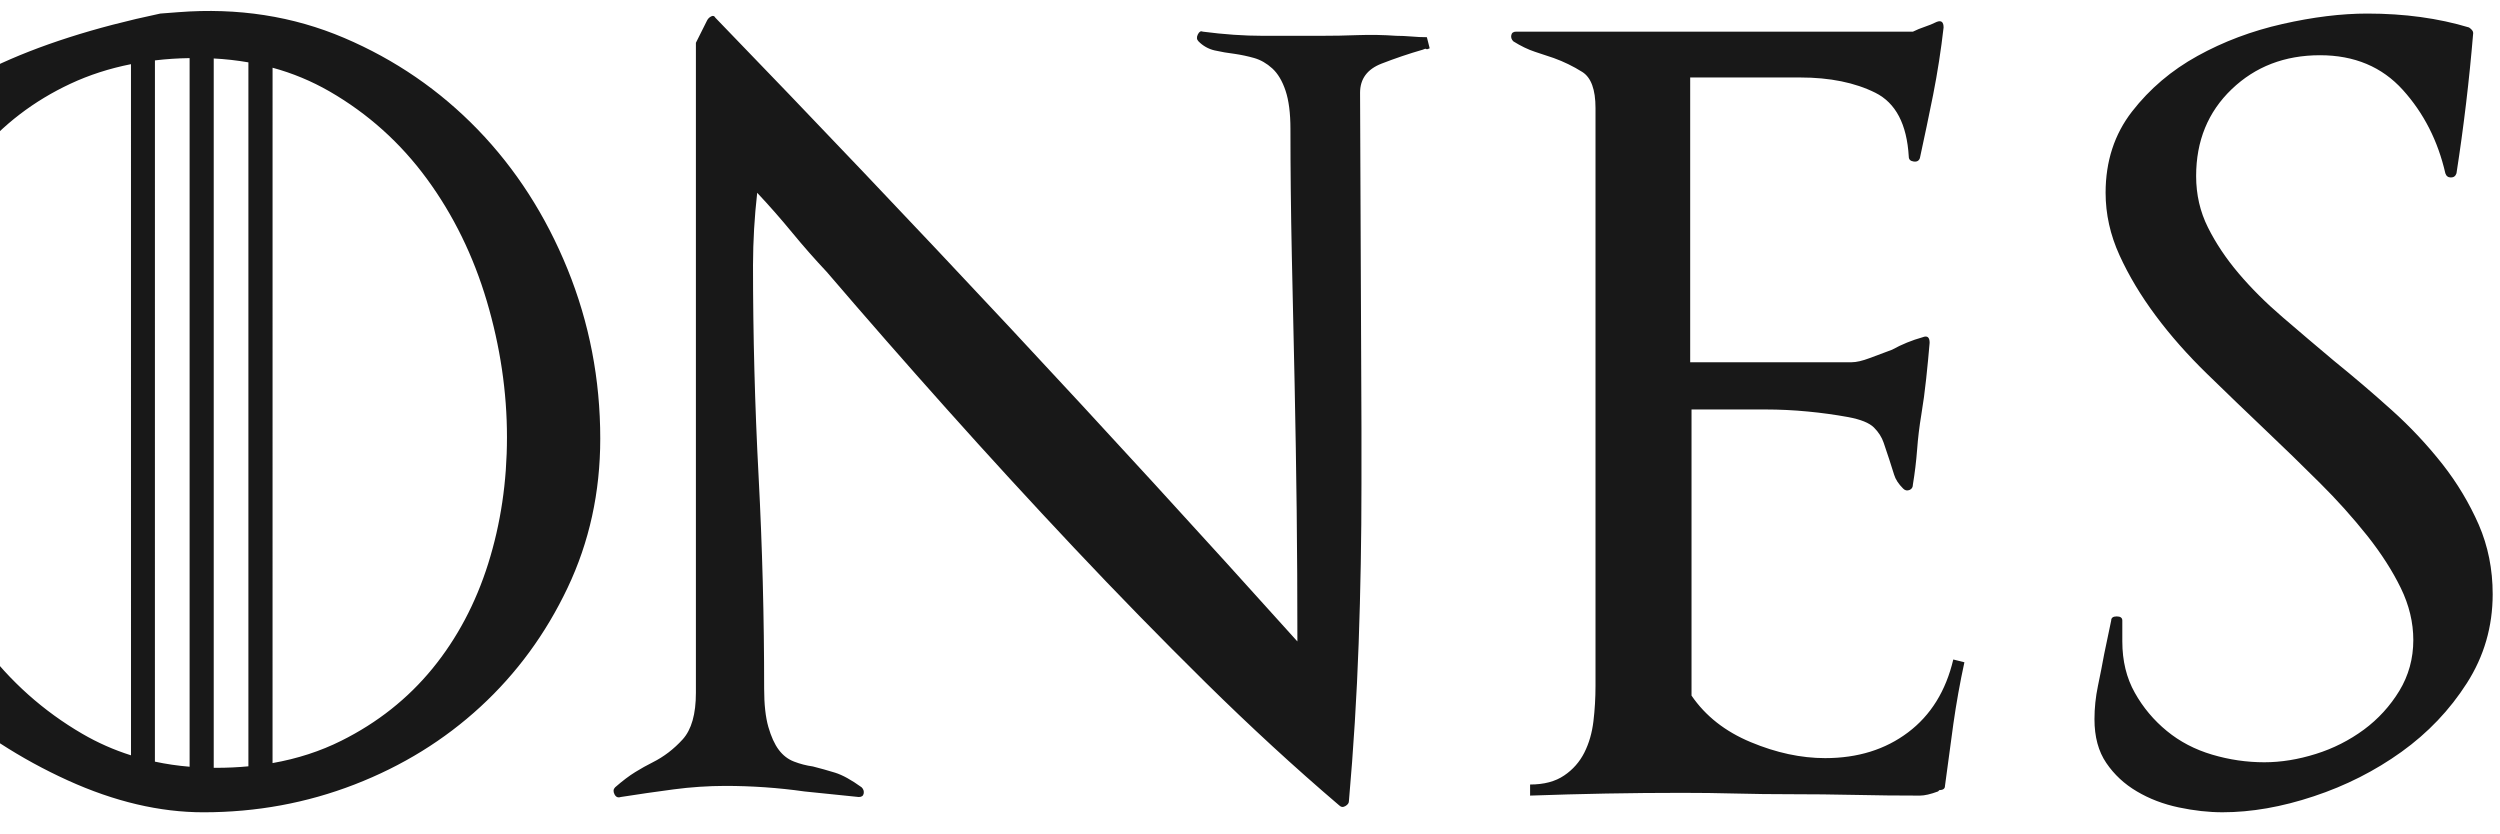
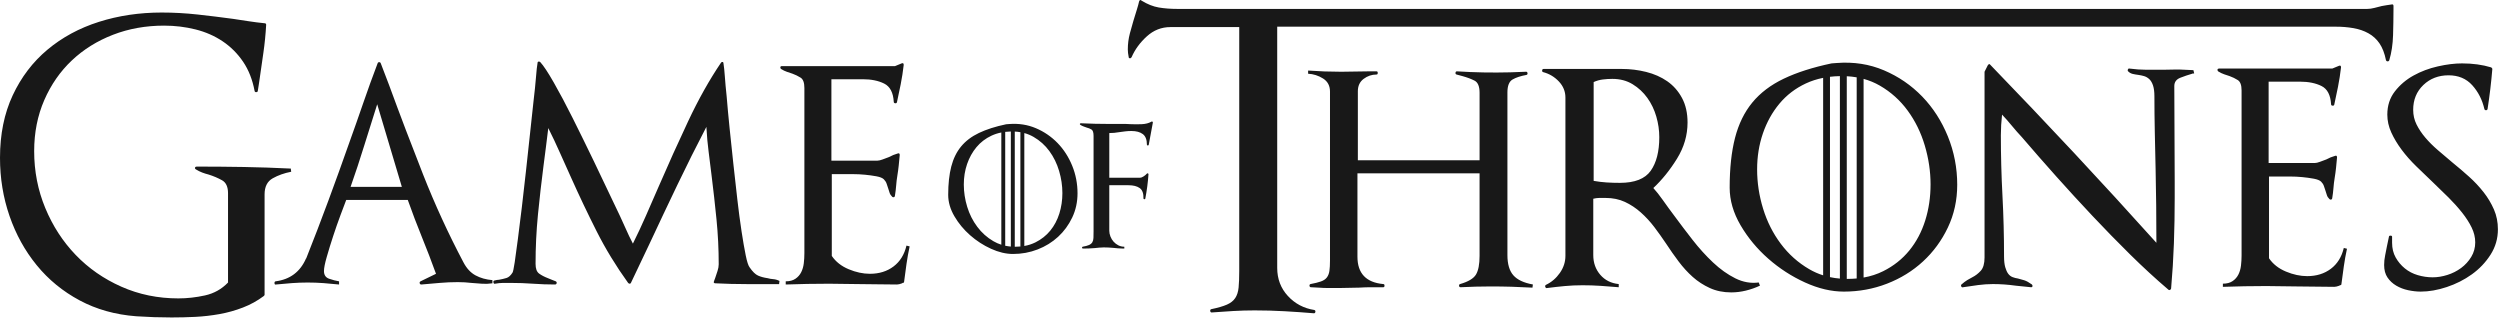
- <svg xmlns="http://www.w3.org/2000/svg" width="108" height="36" viewBox="0 0 108 36" fill="none">
-   <path d="M-38.29 34.491C-40.393 34.371 -42.499 34.31 -44.606 34.31C-45.368 34.31 -46.12 34.32 -46.861 34.34C-47.604 34.361 -48.375 34.391 -49.177 34.43C-49.297 34.43 -49.368 34.361 -49.387 34.22C-49.408 34.08 -49.357 33.99 -49.236 33.95C-47.995 33.59 -47.191 33.11 -46.831 32.51C-46.47 31.91 -46.289 30.97 -46.289 29.689V17.209H-64.754V29.81C-64.754 32.33 -63.451 33.711 -60.844 33.95C-60.723 33.95 -60.663 34.031 -60.663 34.19C-60.663 34.351 -60.723 34.43 -60.844 34.43H-62.709C-63.271 34.43 -63.872 34.451 -64.514 34.49C-64.955 34.49 -65.466 34.5 -66.047 34.52C-66.629 34.541 -67.14 34.55 -67.58 34.55H-69.084C-69.606 34.55 -70.127 34.53 -70.647 34.49C-70.808 34.49 -70.999 34.481 -71.219 34.46C-71.409 34.442 -71.6 34.431 -71.791 34.43C-71.912 34.43 -71.981 34.361 -72.001 34.22C-72.022 34.08 -71.971 33.991 -71.851 33.95C-71.21 33.83 -70.689 33.701 -70.287 33.56C-69.887 33.421 -69.585 33.221 -69.385 32.96C-69.185 32.7 -69.054 32.37 -68.994 31.97C-68.934 31.571 -68.905 31.05 -68.905 30.41V4.847C-68.905 3.967 -69.255 3.308 -69.957 2.867C-70.659 2.428 -71.41 2.188 -72.213 2.147V1.668C-70.529 1.788 -68.865 1.848 -67.22 1.848C-66.538 1.848 -65.857 1.839 -65.175 1.818C-64.493 1.798 -63.812 1.788 -63.13 1.788H-61.866C-61.746 1.788 -61.686 1.869 -61.686 2.028C-61.686 2.189 -61.746 2.268 -61.866 2.268C-62.588 2.268 -63.24 2.488 -63.821 2.928C-64.403 3.369 -64.693 3.988 -64.693 4.789V15.23H-46.288V5.028C-46.288 4.068 -46.539 3.458 -47.04 3.197C-47.542 2.938 -48.153 2.708 -48.875 2.508C-49.026 2.471 -49.176 2.43 -49.326 2.387C-49.476 2.345 -49.626 2.305 -49.777 2.267C-49.898 2.227 -49.948 2.138 -49.927 1.997C-49.908 1.857 -49.838 1.787 -49.716 1.787C-47.043 1.956 -44.364 2.006 -41.687 1.937C-40.865 1.917 -40.054 1.887 -39.25 1.847C-39.13 1.847 -39.061 1.917 -39.04 2.057C-39.02 2.198 -39.07 2.288 -39.191 2.327C-40.073 2.487 -40.775 2.717 -41.295 3.017C-41.817 3.317 -42.078 3.967 -42.078 4.967V29.57C-42.078 30.931 -41.777 31.95 -41.176 32.63C-40.574 33.311 -39.592 33.77 -38.228 34.011L-38.29 34.491ZM-6.032 34.941C-6.75 35.118 -7.487 35.208 -8.227 35.211C-9.43 35.211 -10.513 34.991 -11.475 34.55C-12.437 34.111 -13.299 33.551 -14.061 32.87C-14.823 32.191 -15.534 31.41 -16.196 30.53C-16.857 29.651 -17.489 28.75 -18.09 27.83C-18.657 26.983 -19.249 26.152 -19.864 25.34C-20.487 24.52 -21.168 23.78 -21.91 23.119C-22.651 22.459 -23.453 21.93 -24.315 21.529C-25.178 21.13 -26.15 20.929 -27.233 20.929H-28.195C-28.477 20.929 -28.777 20.969 -29.097 21.049V29.57C-29.097 30.73 -28.747 31.721 -28.045 32.54C-27.343 33.36 -26.411 33.83 -25.248 33.95V34.43C-26.16 34.352 -27.072 34.282 -27.985 34.22C-28.896 34.16 -29.808 34.13 -30.721 34.131C-31.644 34.131 -32.536 34.171 -33.398 34.251C-34.261 34.332 -35.153 34.431 -36.075 34.55C-36.196 34.591 -36.285 34.541 -36.345 34.4C-36.405 34.261 -36.375 34.15 -36.255 34.07C-35.413 33.671 -34.712 33.071 -34.15 32.27C-33.589 31.47 -33.308 30.61 -33.308 29.689V5.747C-33.308 4.827 -33.639 4.017 -34.301 3.317C-34.962 2.617 -35.754 2.146 -36.676 1.906C-36.797 1.867 -36.847 1.777 -36.827 1.637C-36.807 1.497 -36.737 1.426 -36.617 1.426H-24.767C-23.525 1.426 -22.301 1.577 -21.098 1.876C-19.895 2.176 -18.834 2.647 -17.91 3.287C-16.989 3.927 -16.247 4.766 -15.685 5.807C-15.124 6.847 -14.843 8.087 -14.843 9.527C-14.843 11.447 -15.374 13.268 -16.437 14.988C-17.5 16.708 -18.693 18.189 -20.016 19.428C-19.575 19.908 -19.094 20.519 -18.572 21.258C-18.023 22.038 -17.462 22.808 -16.888 23.569C-15.974 24.812 -15.041 26.043 -14.091 27.259C-13.109 28.52 -12.076 29.66 -10.993 30.68C-9.911 31.7 -8.789 32.5 -7.625 33.08C-6.463 33.66 -5.279 33.87 -4.077 33.71L-3.896 34.19C-4.581 34.512 -5.296 34.763 -6.032 34.941ZM-19.565 8.627C-19.865 7.588 -20.317 6.648 -20.918 5.807C-21.512 4.974 -22.269 4.27 -23.144 3.737C-24.026 3.197 -25.048 2.927 -26.212 2.927C-26.692 2.927 -27.174 2.957 -27.655 3.017C-28.134 3.076 -28.6 3.208 -29.039 3.407V18.349C-28.358 18.469 -27.696 18.549 -27.055 18.588C-26.394 18.629 -25.732 18.649 -25.07 18.648C-22.825 18.648 -21.271 18.039 -20.409 16.818C-19.547 15.598 -19.116 13.907 -19.116 11.747C-19.114 10.708 -19.264 9.668 -19.565 8.627ZM24.517 25.399C23.575 27.38 22.322 29.09 20.758 30.53C19.194 31.971 17.38 33.091 15.315 33.891C13.25 34.691 11.075 35.091 8.789 35.091C6.903 35.091 4.949 34.631 2.925 33.711C0.902 32.792 -0.973 31.578 -2.639 30.11C-4.323 28.631 -5.717 26.95 -6.82 25.07C-7.923 23.189 -8.474 21.289 -8.474 19.369C-8.474 16.45 -8.203 13.938 -7.662 11.838C-7.12 9.738 -6.248 7.958 -5.045 6.497C-3.841 5.037 -2.259 3.837 -0.293 2.897C1.671 1.957 4.077 1.187 6.924 0.586L7.707 0.526C10.273 0.326 12.658 0.697 14.864 1.636C17.069 2.576 18.993 3.897 20.639 5.597C22.282 7.297 23.575 9.307 24.518 11.627C25.46 13.947 25.931 16.387 25.931 18.948C25.931 21.269 25.459 23.419 24.517 25.399ZM8.191 2.51C7.69 2.517 7.19 2.55 6.693 2.609L6.692 32.903C7.177 33.007 7.676 33.08 8.191 33.123L8.191 2.51ZM11.774 32.965C12.845 32.776 13.835 32.455 14.745 32C16.308 31.22 17.62 30.181 18.684 28.88C19.745 27.58 20.548 26.07 21.09 24.349C21.631 22.63 21.901 20.809 21.901 18.889C21.901 16.929 21.61 14.969 21.03 13.008C20.448 11.049 19.586 9.288 18.443 7.728C17.301 6.168 15.896 4.908 14.233 3.947C13.461 3.503 12.635 3.159 11.775 2.926L11.774 32.965ZM10.731 2.694C10.236 2.608 9.735 2.552 9.233 2.526V33.17H9.33C9.81 33.17 10.278 33.148 10.731 33.105V2.694ZM5.658 2.772C4.726 2.957 3.855 3.238 3.044 3.617C1.46 4.358 0.127 5.378 -0.955 6.678C-2.038 7.979 -2.87 9.478 -3.452 11.178C-4.033 12.879 -4.323 14.689 -4.323 16.609C-4.323 18.61 -4.023 20.59 -3.421 22.549C-2.82 24.51 -1.928 26.279 -0.745 27.859C0.438 29.44 1.872 30.72 3.556 31.7C4.22 32.087 4.926 32.399 5.659 32.63L5.658 2.772ZM61.611 2.117C61.591 2.097 61.541 2.108 61.461 2.147C60.861 2.32 60.269 2.521 59.687 2.747C59.065 2.987 58.755 3.407 58.755 4.007L58.815 18.469V20.93C58.816 23.22 58.775 25.511 58.694 27.8C58.613 30.074 58.472 32.345 58.273 34.611C58.273 34.692 58.223 34.761 58.123 34.821C58.022 34.881 57.932 34.871 57.852 34.791C55.928 33.151 54.004 31.381 52.078 29.481C50.148 27.576 48.253 25.635 46.394 23.66C44.533 21.684 42.699 19.684 40.891 17.66C39.146 15.707 37.421 13.737 35.718 11.749C35.198 11.196 34.696 10.625 34.214 10.039C33.732 9.452 33.231 8.882 32.711 8.329C32.593 9.365 32.533 10.407 32.53 11.449C32.53 12.97 32.55 14.49 32.59 16.01C32.63 17.53 32.69 19.05 32.771 20.57C32.932 23.628 33.012 26.689 33.011 29.751C33.011 30.432 33.072 30.981 33.192 31.401C33.313 31.821 33.462 32.152 33.643 32.392C33.823 32.632 34.043 32.802 34.304 32.901C34.565 33.002 34.835 33.072 35.116 33.111C35.437 33.192 35.757 33.282 36.079 33.381C36.399 33.482 36.78 33.692 37.222 34.011C37.302 34.092 37.331 34.181 37.311 34.282C37.291 34.382 37.222 34.431 37.1 34.431C36.7 34.391 36.308 34.352 35.928 34.311C35.546 34.271 35.156 34.231 34.754 34.191C34.185 34.11 33.613 34.05 33.04 34.01C32.47 33.971 31.898 33.951 31.326 33.951C30.582 33.953 29.838 34.003 29.1 34.101C28.338 34.202 27.576 34.311 26.814 34.431C26.694 34.472 26.605 34.431 26.545 34.311C26.484 34.191 26.494 34.092 26.574 34.011C26.895 33.731 27.185 33.511 27.447 33.351C27.691 33.2 27.942 33.06 28.199 32.931C28.679 32.691 29.11 32.361 29.492 31.941C29.872 31.521 30.063 30.851 30.063 29.93V1.848L30.544 0.887C30.584 0.807 30.644 0.748 30.725 0.707C30.805 0.667 30.864 0.687 30.905 0.767C35.174 5.181 39.405 9.631 43.597 14.118C47.789 18.61 51.939 23.141 56.047 27.71V27.53C56.047 25.69 56.037 23.869 56.017 22.069C55.996 20.269 55.966 18.429 55.927 16.549C55.886 14.829 55.846 12.999 55.807 11.058C55.766 9.118 55.747 7.288 55.747 5.568C55.747 4.888 55.676 4.338 55.536 3.918C55.395 3.498 55.205 3.178 54.964 2.957C54.724 2.738 54.462 2.588 54.182 2.507C53.906 2.429 53.624 2.369 53.34 2.327C53.047 2.292 52.756 2.242 52.468 2.177C52.205 2.116 51.965 1.981 51.776 1.787C51.696 1.707 51.687 1.607 51.747 1.487C51.807 1.367 51.877 1.328 51.958 1.367C52.879 1.487 53.741 1.547 54.543 1.547H57.069C57.591 1.547 58.122 1.538 58.664 1.517C59.215 1.498 59.767 1.508 60.318 1.547C60.519 1.547 60.739 1.558 60.979 1.577C61.199 1.597 61.42 1.607 61.641 1.607L61.762 2.087C61.682 2.127 61.632 2.137 61.611 2.117ZM84.384 31.28C84.26 32.17 84.14 33.06 84.023 33.95C84.023 34.071 83.942 34.131 83.783 34.131L83.723 34.19C83.401 34.31 83.141 34.37 82.941 34.37C82.018 34.37 81.086 34.362 80.144 34.34C79.212 34.32 78.279 34.31 77.347 34.31C76.545 34.31 75.763 34.301 75.002 34.281C74.22 34.261 73.438 34.25 72.656 34.251C71.574 34.251 70.48 34.261 69.378 34.281C68.274 34.301 67.183 34.332 66.1 34.37V33.891C66.701 33.891 67.192 33.761 67.573 33.5C67.945 33.251 68.245 32.91 68.445 32.51C68.646 32.111 68.776 31.66 68.836 31.16C68.896 30.661 68.926 30.15 68.926 29.63V4.667C68.926 3.867 68.736 3.348 68.354 3.108C67.966 2.864 67.553 2.663 67.121 2.507L66.309 2.237C66.009 2.138 65.697 1.987 65.378 1.787C65.297 1.707 65.267 1.617 65.288 1.517C65.308 1.418 65.378 1.367 65.498 1.367H82.64C82.8 1.287 82.972 1.217 83.151 1.157C83.326 1.099 83.497 1.029 83.662 0.947C83.863 0.867 83.963 0.947 83.963 1.187C83.852 2.162 83.701 3.133 83.511 4.097C83.331 4.997 83.14 5.907 82.94 6.827C82.9 6.948 82.809 6.998 82.669 6.977C82.529 6.958 82.459 6.888 82.459 6.767C82.378 5.367 81.897 4.448 81.015 4.007C80.132 3.567 79.05 3.347 77.767 3.347H73.016V15.649H79.992C80.192 15.649 80.454 15.589 80.774 15.468L81.737 15.108C82.156 14.877 82.6 14.696 83.06 14.568C83.26 14.488 83.36 14.568 83.36 14.808C83.32 15.287 83.27 15.808 83.21 16.368C83.155 16.89 83.085 17.41 82.999 17.928C82.916 18.425 82.856 18.925 82.819 19.428C82.781 19.93 82.72 20.431 82.638 20.928C82.638 21.048 82.588 21.129 82.488 21.168C82.388 21.208 82.297 21.189 82.217 21.108C82.016 20.908 81.886 20.709 81.826 20.508C81.759 20.287 81.689 20.067 81.616 19.848C81.534 19.608 81.455 19.368 81.375 19.128C81.294 18.888 81.155 18.669 80.954 18.468C80.753 18.269 80.383 18.119 79.841 18.018C79.264 17.913 78.682 17.833 78.098 17.778C77.488 17.719 76.876 17.689 76.263 17.689H73.074V30.05C73.676 30.931 74.528 31.601 75.631 32.06C76.733 32.521 77.806 32.751 78.848 32.751C80.251 32.751 81.445 32.381 82.427 31.64C83.409 30.901 84.06 29.851 84.382 28.49L84.862 28.61C84.67 29.494 84.511 30.385 84.384 31.28ZM106.57 29.51C105.829 30.67 104.887 31.66 103.744 32.481C102.601 33.301 101.338 33.942 99.954 34.4C98.57 34.861 97.257 35.09 96.015 35.09C95.413 35.09 94.781 35.02 94.12 34.88C93.458 34.74 92.857 34.511 92.315 34.19C91.773 33.871 91.332 33.461 90.992 32.96C90.651 32.46 90.481 31.831 90.481 31.07C90.481 30.59 90.531 30.109 90.631 29.63C90.732 29.15 90.822 28.69 90.902 28.249L91.203 26.809C91.203 26.689 91.283 26.629 91.443 26.629C91.603 26.629 91.684 26.689 91.684 26.809V27.709C91.684 28.549 91.864 29.29 92.225 29.929C92.578 30.561 93.048 31.121 93.609 31.579C94.17 32.04 94.821 32.38 95.563 32.6C96.305 32.82 97.057 32.93 97.819 32.93C98.541 32.93 99.283 32.81 100.045 32.57C100.791 32.338 101.492 31.983 102.121 31.52C102.737 31.065 103.258 30.494 103.654 29.84C104.053 29.18 104.255 28.45 104.255 27.649C104.255 26.89 104.075 26.14 103.713 25.399C103.353 24.66 102.871 23.91 102.27 23.149C101.633 22.35 100.95 21.589 100.224 20.869C99.452 20.099 98.67 19.339 97.879 18.589C97.032 17.784 96.19 16.974 95.353 16.158C94.511 15.339 93.768 14.499 93.127 13.638C92.486 12.778 91.964 11.908 91.563 11.028C91.162 10.148 90.962 9.248 90.962 8.328C90.962 6.968 91.343 5.798 92.105 4.817C92.866 3.837 93.809 3.037 94.932 2.417C96.053 1.797 97.277 1.336 98.601 1.037C99.924 0.736 101.147 0.586 102.27 0.586C103.874 0.586 105.338 0.787 106.661 1.186C106.782 1.267 106.842 1.347 106.842 1.426C106.673 3.454 106.433 5.476 106.12 7.487C106.08 7.607 105.999 7.667 105.88 7.667C105.759 7.667 105.678 7.607 105.639 7.487C105.318 6.087 104.707 4.887 103.804 3.886C102.903 2.887 101.708 2.386 100.226 2.386C98.701 2.386 97.429 2.876 96.407 3.856C95.384 4.837 94.873 6.086 94.873 7.606C94.873 8.407 95.043 9.147 95.384 9.827C95.724 10.508 96.166 11.168 96.707 11.807C97.249 12.447 97.88 13.077 98.602 13.697C99.34 14.332 100.082 14.962 100.828 15.588C101.678 16.276 102.511 16.986 103.324 17.718C104.122 18.433 104.856 19.216 105.519 20.058C106.148 20.859 106.674 21.736 107.083 22.668C107.482 23.589 107.684 24.588 107.684 25.669C107.683 27.07 107.312 28.35 106.57 29.51ZM-107.881 23.892C-108.417 25.017 -109.129 25.989 -110.018 26.808C-110.907 27.626 -111.938 28.262 -113.112 28.717C-114.286 29.172 -115.522 29.4 -116.821 29.4C-117.892 29.4 -119.004 29.139 -120.154 28.616C-121.304 28.094 -122.369 27.404 -123.316 26.569C-124.273 25.729 -125.066 24.773 -125.691 23.705C-126.318 22.636 -126.632 21.556 -126.632 20.465C-126.632 18.805 -126.478 17.378 -126.17 16.184C-125.862 14.99 -125.366 13.979 -124.683 13.149C-123.999 12.319 -123.099 11.637 -121.982 11.103C-120.866 10.569 -119.498 10.131 -117.88 9.79L-117.435 9.755C-115.977 9.642 -114.621 9.852 -113.367 10.386C-112.132 10.908 -111.016 11.674 -110.086 12.637C-109.152 13.604 -108.417 14.747 -107.881 16.065C-107.346 17.384 -107.078 18.771 -107.078 20.226C-107.078 21.544 -107.346 22.767 -107.881 23.892ZM-117.161 10.882C-117.453 10.887 -117.736 10.906 -118.012 10.939V28.157C-117.736 28.215 -117.453 28.257 -117.161 28.282L-117.161 10.882ZM-115.124 28.192C-114.538 28.092 -113.969 27.907 -113.436 27.644C-112.547 27.199 -111.801 26.609 -111.197 25.87C-110.593 25.131 -110.137 24.273 -109.829 23.295C-109.521 22.317 -109.367 21.283 -109.367 20.191C-109.367 19.077 -109.533 17.963 -109.863 16.849C-110.194 15.735 -110.683 14.735 -111.333 13.848C-111.97 12.972 -112.786 12.24 -113.726 11.699C-114.165 11.447 -114.634 11.252 -115.123 11.119V28.192H-115.124ZM-115.716 10.987C-115.998 10.938 -116.282 10.906 -116.567 10.892V28.308H-116.513C-116.239 28.308 -115.973 28.296 -115.716 28.271L-115.716 10.987ZM-118.6 11.031C-119.112 11.131 -119.611 11.292 -120.085 11.512C-120.985 11.933 -121.743 12.513 -122.358 13.251C-122.973 13.99 -123.447 14.843 -123.777 15.809C-124.108 16.775 -124.272 17.804 -124.272 18.895C-124.272 20.033 -124.101 21.158 -123.759 22.271C-123.418 23.386 -122.91 24.392 -122.238 25.289C-121.581 26.175 -120.749 26.918 -119.794 27.472C-119.416 27.692 -119.016 27.87 -118.599 28.001L-118.6 11.031Z" fill="#181818" />
+ <svg xmlns="http://www.w3.org/2000/svg" width="378" height="48" viewBox="0 0 378 48" fill="none">
+   <path d="M41.236 26.959C40.415 27.419 40.005 28.229 40.005 29.39V44.579C40.005 44.619 39.964 44.679 39.884 44.759C38.918 45.482 37.857 46.067 36.731 46.499C35.584 46.942 34.397 47.274 33.187 47.491C31.976 47.709 30.752 47.849 29.523 47.911C28.301 47.971 27.11 48 25.949 48C24.186 48 22.405 47.94 20.603 47.82C17.439 47.58 14.586 46.78 12.043 45.419C9.5 44.058 7.337 42.288 5.556 40.106C3.774 37.925 2.403 35.444 1.442 32.662C0.481 29.88 0 26.949 0 23.867C0 20.305 0.64 17.153 1.922 14.412C3.203 11.671 4.955 9.369 7.178 7.508C9.401 5.647 11.993 4.247 14.956 3.305C17.919 2.365 21.083 1.895 24.447 1.895C26.249 1.895 28.06 1.995 29.883 2.194C31.677 2.392 33.469 2.612 35.258 2.855C36.059 2.975 36.85 3.095 37.631 3.215C38.412 3.336 39.202 3.436 40.003 3.515C40.163 3.515 40.243 3.596 40.243 3.755C40.165 5.172 40.025 6.584 39.823 7.988C39.621 9.378 39.421 10.769 39.223 12.16C39.182 12.441 39.142 12.711 39.102 12.97C39.062 13.231 39.022 13.48 38.982 13.721C38.982 13.842 38.911 13.912 38.772 13.931C38.63 13.952 38.541 13.901 38.501 13.781C38.181 12.06 37.6 10.58 36.76 9.339C35.918 8.098 34.887 7.068 33.666 6.247C32.444 5.427 31.073 4.827 29.551 4.446C28.029 4.066 26.448 3.875 24.806 3.875C22.043 3.875 19.469 4.336 17.088 5.256C14.705 6.178 12.632 7.468 10.871 9.129C9.109 10.79 7.717 12.791 6.696 15.132C5.677 17.474 5.166 20.046 5.166 22.847C5.166 25.889 5.726 28.759 6.848 31.461C7.969 34.163 9.501 36.525 11.443 38.545C13.385 40.567 15.687 42.168 18.351 43.348C21.013 44.529 23.886 45.118 26.97 45.118C28.291 45.118 29.633 44.968 30.994 44.668C32.355 44.368 33.517 43.718 34.478 42.718V29.21C34.478 28.25 34.178 27.6 33.578 27.259C32.977 26.92 32.296 26.629 31.535 26.389C31.209 26.307 30.889 26.207 30.574 26.088C30.253 25.968 29.933 25.809 29.613 25.608C29.492 25.529 29.452 25.438 29.492 25.338C29.532 25.239 29.613 25.188 29.732 25.188C32.135 25.188 34.508 25.209 36.85 25.248C39.193 25.289 41.566 25.369 43.968 25.488L44.029 25.968C42.987 26.169 42.056 26.499 41.236 26.959ZM72.861 42.898C72.33 42.856 71.799 42.816 71.269 42.777C70.939 42.736 70.609 42.706 70.278 42.688C69.928 42.667 69.577 42.657 69.226 42.657C68.305 42.657 67.384 42.698 66.463 42.778C65.542 42.859 64.621 42.938 63.7 43.018C63.58 43.018 63.499 42.958 63.46 42.838C63.419 42.718 63.46 42.618 63.58 42.538L65.923 41.398C65.248 39.533 64.537 37.681 63.79 35.844C63.036 33.99 62.325 32.118 61.658 30.231H52.348C52.053 31 51.763 31.77 51.477 32.542C51.085 33.595 50.715 34.656 50.366 35.724C50.026 36.758 49.705 37.799 49.405 38.846C49.124 39.827 48.984 40.536 48.984 40.977C48.984 41.577 49.244 41.967 49.766 42.147C50.285 42.328 50.787 42.458 51.267 42.538V43.018C50.506 42.938 49.725 42.868 48.925 42.807C47.325 42.688 45.719 42.688 44.119 42.807C43.318 42.868 42.517 42.938 41.717 43.018C41.597 43.058 41.526 42.998 41.506 42.838C41.486 42.678 41.536 42.578 41.657 42.538C43.858 42.258 45.401 41.097 46.282 39.056V39.116C47.443 36.195 48.564 33.272 49.645 30.351C50.731 27.418 51.792 24.476 52.829 21.526C53.55 19.525 54.25 17.534 54.931 15.552C55.62 13.55 56.341 11.558 57.094 9.579C57.133 9.459 57.214 9.399 57.334 9.399C57.454 9.399 57.534 9.459 57.574 9.579C57.772 10.134 57.982 10.684 58.205 11.23C58.426 11.775 58.636 12.326 58.835 12.88C60.492 17.404 62.205 21.907 63.972 26.388C65.757 30.919 67.792 35.348 70.068 39.655C70.548 40.576 71.159 41.236 71.9 41.636C72.64 42.036 73.492 42.276 74.453 42.356V42.836C73.891 42.918 73.361 42.938 72.861 42.898ZM57.033 15.763C56.369 17.83 55.718 19.901 55.081 21.977C54.432 24.081 53.742 26.173 53.009 28.25H60.758L57.033 15.763ZM117.799 42.957H112.934C111.332 42.957 109.75 42.918 108.189 42.837C107.949 42.837 107.868 42.737 107.949 42.537C107.988 42.458 108.018 42.378 108.038 42.298C108.059 42.215 108.089 42.134 108.128 42.058L108.488 40.977C108.609 40.617 108.669 40.277 108.669 39.956C108.669 37.675 108.558 35.424 108.338 33.203C108.116 30.969 107.865 28.737 107.587 26.509C107.445 25.298 107.294 24.087 107.136 22.877C106.995 21.818 106.885 20.587 106.805 19.185C105.296 22.082 103.834 25.004 102.421 27.95C101.019 30.872 99.617 33.833 98.217 36.835C97.742 37.823 97.271 38.813 96.805 39.806C96.339 40.798 95.868 41.789 95.393 42.778C95.353 42.858 95.293 42.898 95.213 42.898C95.132 42.898 95.052 42.858 94.973 42.778C93.13 40.217 91.539 37.605 90.198 34.944C88.865 32.302 87.593 29.63 86.383 26.929C85.803 25.663 85.232 24.392 84.671 23.117C84.112 21.852 83.521 20.601 82.9 19.365C82.784 20.336 82.663 21.307 82.539 22.277C82.419 23.218 82.299 24.148 82.179 25.068C81.861 27.525 81.581 29.986 81.338 32.452C81.096 34.926 80.975 37.41 80.977 39.896C80.977 40.616 81.157 41.107 81.518 41.367C81.879 41.628 82.319 41.858 82.839 42.057C82.999 42.138 83.219 42.227 83.5 42.327C83.78 42.428 83.96 42.497 84.04 42.537C84.161 42.617 84.2 42.717 84.161 42.837C84.121 42.957 84.04 43.017 83.921 43.017C83.36 43.017 82.81 43.008 82.269 42.987C81.718 42.967 81.167 42.937 80.617 42.898C80.057 42.858 79.496 42.828 78.935 42.807C78.374 42.788 77.813 42.778 77.253 42.778H76.052C75.691 42.778 75.291 42.818 74.85 42.898C74.73 42.939 74.649 42.878 74.61 42.718C74.57 42.559 74.61 42.458 74.731 42.418C75.051 42.338 75.291 42.298 75.451 42.298C75.837 42.231 76.218 42.141 76.593 42.028C76.912 41.928 77.213 41.658 77.493 41.218C77.573 41.097 77.682 40.578 77.824 39.657C77.963 38.736 78.124 37.566 78.304 36.145C78.484 34.725 78.684 33.113 78.905 31.312C79.128 29.473 79.338 27.632 79.535 25.789C79.735 23.909 79.935 22.058 80.136 20.236C80.336 18.416 80.516 16.745 80.677 15.223C80.836 13.903 80.957 12.732 81.037 11.712C81.117 10.691 81.197 9.961 81.278 9.52C81.278 9.4 81.327 9.331 81.428 9.31C81.528 9.291 81.618 9.32 81.698 9.4C82.178 9.921 82.859 10.951 83.74 12.492C84.621 14.033 85.573 15.823 86.594 17.864C87.67 20.018 88.731 22.18 89.777 24.348C90.799 26.464 91.81 28.585 92.81 30.711C93.491 32.113 94.051 33.313 94.492 34.313C94.933 35.314 95.333 36.155 95.694 36.835C96.378 35.46 97.029 34.069 97.646 32.662C98.306 31.161 98.957 29.671 99.598 28.19C101.028 24.885 102.509 21.603 104.043 18.345C105.604 15.023 107.266 12.062 109.028 9.46C109.108 9.38 109.187 9.35 109.268 9.37C109.348 9.391 109.389 9.46 109.389 9.58C109.469 10.06 109.539 10.731 109.599 11.591C109.659 12.453 109.749 13.443 109.869 14.563C109.99 16.044 110.139 17.665 110.32 19.426C110.5 21.187 110.69 22.988 110.89 24.828C111.09 26.67 111.29 28.461 111.491 30.201C111.672 31.796 111.882 33.387 112.122 34.974C112.341 36.415 112.551 37.626 112.752 38.606C112.952 39.587 113.152 40.197 113.353 40.437C113.793 41.078 114.214 41.488 114.615 41.668C115.014 41.848 115.495 41.979 116.056 42.059C116.336 42.139 116.627 42.189 116.927 42.209C117.228 42.229 117.537 42.319 117.858 42.478L117.799 42.957ZM137.06 39.926C136.936 40.816 136.816 41.706 136.7 42.597C136.7 42.718 136.619 42.778 136.459 42.778L136.4 42.837C136.079 42.957 135.819 43.017 135.619 43.017C134.697 43.017 133.767 43.009 132.826 42.988C131.895 42.968 130.964 42.957 130.033 42.957C129.232 42.957 128.451 42.948 127.69 42.928C126.91 42.908 126.129 42.898 125.348 42.898C124.267 42.898 123.175 42.908 122.074 42.928C120.972 42.948 119.882 42.979 118.801 43.017V42.537C119.401 42.537 119.891 42.408 120.272 42.147C120.643 41.897 120.943 41.556 121.143 41.156C121.343 40.757 121.474 40.306 121.534 39.806C121.594 39.306 121.623 38.795 121.623 38.276V13.301C121.623 12.501 121.433 11.981 121.053 11.741C120.665 11.497 120.252 11.296 119.822 11.141L119.01 10.87C118.71 10.771 118.4 10.62 118.08 10.42C117.999 10.34 117.969 10.25 117.99 10.15C118.01 10.051 118.08 10 118.2 10H135.319C135.484 9.918 135.654 9.848 135.829 9.79C136.009 9.729 136.179 9.66 136.339 9.579C136.54 9.5 136.64 9.579 136.64 9.819C136.529 10.796 136.379 11.767 136.189 12.731C136.009 13.631 135.818 14.542 135.618 15.463C135.578 15.583 135.488 15.633 135.348 15.613C135.208 15.593 135.138 15.523 135.138 15.402C135.057 14.002 134.577 13.082 133.697 12.641C132.815 12.2 131.733 11.98 130.453 11.98H125.708V24.288H132.675C132.875 24.288 133.135 24.228 133.456 24.107C133.776 23.987 134.096 23.867 134.417 23.747C134.835 23.516 135.279 23.335 135.739 23.206C135.939 23.127 136.039 23.206 136.039 23.446C135.999 23.926 135.949 24.447 135.888 25.007C135.834 25.529 135.763 26.05 135.678 26.568C135.595 27.065 135.535 27.566 135.498 28.069C135.459 28.571 135.399 29.072 135.317 29.569C135.317 29.689 135.267 29.77 135.168 29.809C135.067 29.85 134.977 29.83 134.897 29.749C134.696 29.549 134.567 29.35 134.507 29.149C134.44 28.928 134.37 28.708 134.296 28.489C134.216 28.249 134.136 28.009 134.056 27.769C133.975 27.529 133.835 27.309 133.636 27.109C133.434 26.909 133.065 26.759 132.524 26.658C131.947 26.553 131.366 26.473 130.783 26.418C130.174 26.359 129.562 26.329 128.95 26.329H125.767V38.695C126.367 39.577 127.217 40.247 128.319 40.707C129.42 41.168 130.491 41.397 131.532 41.397C132.934 41.397 134.125 41.027 135.106 40.286C136.087 39.546 136.737 38.496 137.058 37.135L137.538 37.255C137.346 38.139 137.187 39.03 137.06 39.926ZM173.687 21.909C173.663 21.978 173.612 22.007 173.531 21.995C173.451 21.984 173.411 21.943 173.411 21.874C173.411 21.116 173.205 20.583 172.791 20.273C172.377 19.963 171.803 19.808 171.068 19.808C170.746 19.808 170.442 19.825 170.154 19.86C169.867 19.894 169.563 19.934 169.241 19.98C169.011 20.027 168.758 20.061 168.483 20.084C168.207 20.107 167.954 20.119 167.725 20.119V26.869H172.376C172.537 26.869 172.721 26.8 172.927 26.662C173.134 26.525 173.295 26.387 173.41 26.25C173.455 26.204 173.507 26.192 173.564 26.215C173.622 26.238 173.651 26.284 173.651 26.352C173.564 27.589 173.403 28.82 173.169 30.037C173.145 30.106 173.094 30.135 173.014 30.123C172.933 30.113 172.893 30.071 172.893 30.003C172.916 29.245 172.726 28.723 172.325 28.436C171.922 28.149 171.354 28.006 170.618 28.006H167.724V34.894C167.724 35.168 167.781 35.456 167.896 35.755C168.011 36.053 168.172 36.317 168.379 36.547C168.586 36.776 168.826 36.959 169.102 37.098C169.378 37.235 169.676 37.304 169.998 37.304V37.58H169.757C169.504 37.58 169.262 37.568 169.033 37.546C168.803 37.523 168.562 37.5 168.31 37.476C168.069 37.455 167.828 37.438 167.586 37.425C167.356 37.413 167.126 37.407 166.897 37.407C166.668 37.407 166.437 37.419 166.209 37.442L165.52 37.511C164.993 37.556 164.464 37.579 163.935 37.58H163.728C163.659 37.58 163.619 37.539 163.607 37.459C163.595 37.378 163.625 37.327 163.694 37.304C164.107 37.235 164.429 37.149 164.658 37.046C164.887 36.942 165.054 36.805 165.158 36.633C165.261 36.461 165.318 36.243 165.33 35.978C165.341 35.714 165.347 35.375 165.347 34.962V20.566C165.347 20.038 165.243 19.711 165.037 19.584C164.812 19.451 164.568 19.353 164.314 19.292C164.172 19.237 164.028 19.185 163.883 19.137C163.696 19.073 163.516 18.986 163.35 18.878C163.281 18.833 163.257 18.781 163.281 18.724C163.303 18.667 163.35 18.637 163.418 18.637C164.866 18.706 166.324 18.741 167.794 18.741H170.241C170.355 18.741 170.476 18.747 170.603 18.759C170.729 18.77 170.861 18.776 170.999 18.776C171.526 18.799 172.073 18.799 172.635 18.776C173.198 18.753 173.686 18.627 174.099 18.396C174.145 18.35 174.197 18.35 174.255 18.396C174.311 18.443 174.329 18.5 174.306 18.569L173.687 21.909Z" fill="#181818" />
+   <path d="M361.831 5.314C361.788 6.71 361.599 7.968 361.263 9.092C361.221 9.217 361.137 9.279 361.011 9.279C360.885 9.279 360.8 9.217 360.758 9.092C360.548 8.052 360.222 7.209 359.78 6.563C359.352 5.93 358.779 5.406 358.108 5.034C357.435 4.659 356.677 4.4 355.836 4.253C354.961 4.105 354.074 4.032 353.186 4.035H193.114V40.501C193.114 42.166 193.65 43.582 194.722 44.747C195.795 45.913 197.13 46.62 198.729 46.87C198.855 46.911 198.907 47.006 198.886 47.15C198.865 47.296 198.791 47.368 198.666 47.368C197.184 47.243 195.701 47.139 194.217 47.057C192.723 46.974 191.22 46.932 189.706 46.932C188.612 46.932 187.53 46.963 186.457 47.026C185.384 47.088 184.301 47.161 183.207 47.244C183.081 47.244 183.007 47.172 182.987 47.026C182.964 46.88 183.018 46.786 183.144 46.745C184.154 46.537 184.942 46.308 185.511 46.058C186.079 45.808 186.498 45.476 186.773 45.058C187.046 44.643 187.215 44.112 187.278 43.466C187.341 42.821 187.373 41.998 187.373 41V4.096H176.962C175.615 4.096 174.427 4.564 173.397 5.501C172.366 6.438 171.598 7.49 171.094 8.655C171.009 8.779 170.914 8.832 170.81 8.81C170.705 8.79 170.652 8.717 170.652 8.592C170.568 8.176 170.526 7.802 170.526 7.468C170.526 6.636 170.631 5.824 170.841 5.033C171.17 3.807 171.528 2.589 171.915 1.38C172.041 0.985 172.145 0.599 172.23 0.224C172.314 -0.025 172.44 -0.066 172.609 0.1C173.492 0.641 174.354 0.985 175.195 1.13C176.037 1.276 177.004 1.349 178.098 1.349H357.92C358.256 1.349 358.623 1.297 359.024 1.193C359.423 1.089 359.791 0.995 360.128 0.912C360.369 0.866 360.611 0.824 360.854 0.787C361.126 0.747 361.411 0.704 361.705 0.662C361.831 0.662 361.895 0.747 361.895 0.912V1.411C361.892 2.712 361.871 4.014 361.831 5.314Z" fill="#181818" />
+   <path d="M231.71 43.491C229.607 43.371 227.501 43.31 225.394 43.31C224.632 43.31 223.88 43.32 223.139 43.34C222.396 43.361 221.625 43.391 220.823 43.43C220.703 43.43 220.632 43.361 220.613 43.22C220.592 43.08 220.643 42.99 220.764 42.95C222.005 42.59 222.809 42.11 223.169 41.51C223.53 40.91 223.711 39.97 223.711 38.689V26.209H205.246V38.81C205.246 41.33 206.549 42.711 209.156 42.95C209.277 42.95 209.337 43.031 209.337 43.19C209.337 43.351 209.277 43.43 209.156 43.43H207.291C206.729 43.43 206.128 43.451 205.486 43.49C205.045 43.49 204.534 43.5 203.953 43.52C203.371 43.541 202.86 43.55 202.42 43.55H200.916C200.394 43.55 199.873 43.53 199.353 43.49C199.192 43.49 199.001 43.481 198.781 43.46C198.591 43.442 198.4 43.431 198.209 43.43C198.088 43.43 198.019 43.361 197.999 43.22C197.978 43.08 198.029 42.991 198.149 42.95C198.79 42.83 199.312 42.701 199.713 42.56C200.113 42.421 200.415 42.221 200.615 41.96C200.815 41.7 200.946 41.37 201.006 40.97C201.066 40.571 201.095 40.05 201.095 39.41V13.847C201.095 12.967 200.745 12.308 200.043 11.867C199.341 11.428 198.59 11.188 197.787 11.148V10.668C199.471 10.788 201.135 10.848 202.78 10.848C203.461 10.848 204.143 10.839 204.825 10.818C205.507 10.798 206.188 10.788 206.87 10.788H208.134C208.254 10.788 208.314 10.869 208.314 11.028C208.314 11.189 208.254 11.268 208.134 11.268C207.412 11.268 206.76 11.488 206.179 11.928C205.597 12.369 205.307 12.988 205.307 13.789V24.23H223.712V14.028C223.712 13.068 223.461 12.458 222.96 12.197C222.458 11.938 221.847 11.708 221.125 11.508C220.974 11.471 220.824 11.43 220.674 11.387C220.524 11.345 220.374 11.305 220.223 11.267C220.103 11.227 220.052 11.138 220.073 10.997C220.092 10.857 220.162 10.787 220.284 10.787C222.957 10.957 225.636 11.006 228.313 10.937C229.135 10.917 229.946 10.887 230.75 10.847C230.87 10.847 230.939 10.918 230.96 11.057C230.98 11.197 230.93 11.288 230.809 11.327C229.927 11.487 229.225 11.717 228.705 12.017C228.183 12.317 227.922 12.967 227.922 13.967V38.57C227.922 39.931 228.223 40.95 228.824 41.63C229.426 42.311 230.408 42.77 231.772 43.011L231.71 43.491ZM263.968 43.941C263.25 44.118 262.513 44.208 261.773 44.211C260.57 44.211 259.487 43.991 258.525 43.55C257.563 43.111 256.701 42.551 255.939 41.87C255.177 41.191 254.466 40.41 253.804 39.53C253.143 38.651 252.511 37.751 251.91 36.83C251.343 35.983 250.751 35.153 250.136 34.34C249.513 33.52 248.832 32.78 248.09 32.12C247.349 31.459 246.547 30.93 245.685 30.529C244.822 30.13 243.85 29.929 242.767 29.929H241.805C241.523 29.929 241.223 29.969 240.903 30.049V38.57C240.903 39.73 241.254 40.721 241.955 41.54C242.657 42.36 243.589 42.83 244.752 42.95V43.43C243.84 43.352 242.928 43.282 242.015 43.22C241.104 43.16 240.192 43.13 239.279 43.131C238.356 43.131 237.464 43.171 236.602 43.251C235.739 43.332 234.847 43.431 233.925 43.55C233.804 43.591 233.714 43.541 233.655 43.4C233.595 43.261 233.625 43.15 233.745 43.07C234.587 42.671 235.288 42.071 235.85 41.27C236.411 40.47 236.692 39.61 236.692 38.689V14.747C236.692 13.827 236.361 13.018 235.699 12.317C235.038 11.617 234.246 11.146 233.324 10.906C233.203 10.867 233.153 10.777 233.173 10.637C233.193 10.497 233.263 10.426 233.383 10.426H245.233C246.475 10.426 247.699 10.576 248.902 10.876C250.105 11.176 251.167 11.647 252.09 12.287C253.011 12.927 253.753 13.767 254.315 14.807C254.876 15.848 255.157 17.087 255.157 18.527C255.157 20.447 254.626 22.268 253.563 23.988C252.5 25.708 251.307 27.189 249.984 28.428C250.425 28.908 250.906 29.519 251.428 30.258C251.977 31.038 252.538 31.808 253.112 32.569C254.026 33.812 254.959 35.043 255.909 36.259C256.891 37.52 257.924 38.66 259.006 39.68C260.089 40.7 261.211 41.5 262.375 42.08C263.537 42.66 264.721 42.87 265.923 42.71L266.104 43.19C265.419 43.512 264.704 43.763 263.968 43.941ZM250.435 17.627C250.135 16.587 249.683 15.648 249.082 14.807C248.488 13.974 247.731 13.27 246.856 12.737C245.974 12.197 244.952 11.927 243.788 11.927C243.308 11.927 242.826 11.957 242.345 12.017C241.866 12.076 241.4 12.208 240.961 12.407V27.349C241.642 27.469 242.304 27.549 242.946 27.588C243.606 27.629 244.268 27.649 244.93 27.648C247.175 27.648 248.729 27.039 249.591 25.818C250.453 24.598 250.884 22.907 250.884 20.747C250.886 19.708 250.737 18.668 250.435 17.627ZM294.518 34.399C293.575 36.38 292.322 38.09 290.758 39.53C289.194 40.971 287.38 42.091 285.315 42.891C283.25 43.691 281.075 44.091 278.789 44.091C276.903 44.091 274.949 43.631 272.925 42.711C270.902 41.792 269.027 40.578 267.361 39.11C265.677 37.631 264.283 35.95 263.18 34.07C262.077 32.189 261.526 30.289 261.526 28.369C261.526 25.45 261.797 22.938 262.338 20.838C262.88 18.738 263.752 16.958 264.955 15.497C266.159 14.037 267.741 12.837 269.707 11.897C271.671 10.957 274.077 10.187 276.924 9.586L277.707 9.526C280.273 9.326 282.658 9.697 284.864 10.636C287.069 11.576 288.993 12.897 290.639 14.597C292.282 16.297 293.575 18.307 294.518 20.627C295.46 22.947 295.932 25.387 295.932 27.948C295.931 30.269 295.459 32.419 294.518 34.399ZM278.191 11.51C277.69 11.517 277.19 11.55 276.693 11.609L276.692 41.903C277.177 42.007 277.676 42.08 278.191 42.123L278.191 11.51ZM281.774 41.965C282.845 41.776 283.835 41.455 284.744 41C286.308 40.22 287.62 39.181 288.684 37.88C289.745 36.58 290.548 35.07 291.09 33.349C291.631 31.63 291.901 29.809 291.901 27.889C291.901 25.929 291.61 23.969 291.03 22.008C290.448 20.049 289.586 18.288 288.443 16.728C287.301 15.168 285.896 13.908 284.233 12.947C283.461 12.502 282.635 12.159 281.775 11.926L281.774 41.965ZM280.731 11.694C280.236 11.608 279.735 11.552 279.233 11.526V42.17H279.33C279.81 42.17 280.278 42.148 280.731 42.105V11.694ZM275.658 11.772C274.726 11.957 273.855 12.238 273.044 12.617C271.46 13.358 270.127 14.378 269.045 15.678C267.962 16.979 267.13 18.479 266.548 20.178C265.967 21.879 265.677 23.689 265.677 25.609C265.677 27.61 265.977 29.59 266.579 31.549C267.18 33.51 268.072 35.279 269.255 36.859C270.438 38.44 271.872 39.72 273.556 40.7C274.22 41.087 274.925 41.399 275.659 41.63L275.658 11.772ZM331.611 11.117C331.591 11.097 331.541 11.108 331.461 11.147C330.861 11.32 330.269 11.521 329.687 11.747C329.065 11.987 328.755 12.407 328.755 13.007L328.815 27.469V29.93C328.816 32.22 328.775 34.511 328.694 36.8C328.613 39.074 328.472 41.345 328.273 43.611C328.273 43.692 328.223 43.761 328.123 43.821C328.022 43.881 327.933 43.871 327.852 43.791C325.928 42.151 324.004 40.381 322.078 38.481C320.148 36.576 318.253 34.635 316.394 32.66C314.533 30.684 312.699 28.684 310.891 26.66C309.146 24.707 307.421 22.737 305.718 20.749C305.198 20.196 304.696 19.625 304.214 19.039C303.732 18.452 303.231 17.882 302.71 17.329C302.593 18.365 302.533 19.407 302.53 20.449C302.53 21.97 302.55 23.49 302.59 25.01C302.63 26.53 302.69 28.05 302.771 29.57C302.932 32.628 303.012 35.689 303.011 38.751C303.011 39.432 303.072 39.981 303.192 40.401C303.313 40.821 303.462 41.152 303.643 41.392C303.823 41.632 304.043 41.802 304.305 41.901C304.565 42.002 304.835 42.072 305.116 42.111C305.437 42.192 305.757 42.282 306.079 42.381C306.399 42.482 306.78 42.692 307.222 43.011C307.302 43.092 307.331 43.181 307.311 43.282C307.291 43.382 307.222 43.431 307.1 43.431C306.7 43.391 306.308 43.352 305.928 43.311C305.546 43.271 305.156 43.231 304.754 43.191C304.185 43.11 303.613 43.05 303.04 43.01C302.47 42.971 301.898 42.951 301.326 42.951C300.582 42.953 299.838 43.003 299.1 43.101C298.338 43.202 297.576 43.311 296.814 43.431C296.694 43.472 296.605 43.431 296.545 43.311C296.484 43.191 296.494 43.092 296.574 43.011C296.895 42.731 297.185 42.511 297.447 42.351C297.691 42.2 297.942 42.06 298.199 41.931C298.679 41.691 299.11 41.361 299.492 40.941C299.872 40.521 300.063 39.851 300.063 38.93V10.848L300.544 9.887C300.584 9.807 300.644 9.748 300.725 9.707C300.805 9.667 300.865 9.687 300.905 9.767C305.174 14.181 309.405 18.631 313.597 23.118C317.789 27.61 321.939 32.141 326.047 36.71V36.53C326.047 34.69 326.037 32.869 326.017 31.069C325.996 29.269 325.966 27.429 325.927 25.549C325.886 23.829 325.846 21.999 325.807 20.058C325.766 18.119 325.747 16.288 325.747 14.568C325.747 13.888 325.676 13.338 325.536 12.918C325.395 12.498 325.205 12.178 324.964 11.957C324.724 11.738 324.462 11.588 324.182 11.508C323.906 11.429 323.625 11.368 323.34 11.327C323.047 11.292 322.756 11.242 322.468 11.177C322.205 11.116 321.965 10.981 321.776 10.787C321.696 10.707 321.687 10.607 321.747 10.487C321.807 10.367 321.877 10.328 321.958 10.367C322.879 10.487 323.741 10.547 324.543 10.547H327.069C327.591 10.547 328.122 10.538 328.664 10.517C329.215 10.498 329.767 10.508 330.318 10.547C330.519 10.547 330.739 10.557 330.979 10.577C331.199 10.597 331.42 10.607 331.641 10.607L331.762 11.087C331.682 11.127 331.631 11.137 331.611 11.117ZM354.384 40.28C354.26 41.17 354.14 42.06 354.023 42.95C354.023 43.071 353.942 43.131 353.783 43.131L353.723 43.19C353.401 43.31 353.141 43.37 352.941 43.37C352.018 43.37 351.086 43.362 350.144 43.34C349.212 43.32 348.279 43.31 347.347 43.31C346.545 43.31 345.763 43.301 345.002 43.281C344.22 43.261 343.438 43.25 342.656 43.251C341.574 43.251 340.48 43.261 339.378 43.281C338.274 43.301 337.183 43.332 336.1 43.37V42.891C336.701 42.891 337.192 42.761 337.573 42.5C337.945 42.251 338.245 41.91 338.445 41.51C338.646 41.111 338.776 40.66 338.836 40.16C338.896 39.661 338.926 39.15 338.926 38.63V13.667C338.926 12.867 338.736 12.348 338.354 12.107C337.966 11.864 337.553 11.663 337.121 11.508L336.309 11.237C336.009 11.138 335.697 10.987 335.378 10.787C335.297 10.707 335.267 10.617 335.288 10.517C335.307 10.418 335.378 10.367 335.498 10.367H352.64C352.8 10.287 352.972 10.217 353.151 10.157C353.326 10.099 353.497 10.029 353.662 9.947C353.863 9.867 353.963 9.947 353.963 10.187C353.852 11.162 353.701 12.133 353.511 13.097C353.331 13.997 353.14 14.907 352.94 15.827C352.9 15.947 352.809 15.998 352.669 15.977C352.529 15.958 352.459 15.888 352.459 15.767C352.378 14.367 351.897 13.448 351.015 13.007C350.132 12.567 349.05 12.347 347.767 12.347H343.016V24.648H349.992C350.192 24.648 350.454 24.589 350.774 24.468L351.737 24.108C352.155 23.877 352.6 23.696 353.06 23.568C353.26 23.488 353.36 23.568 353.36 23.808C353.32 24.287 353.27 24.808 353.21 25.368C353.155 25.89 353.085 26.41 352.999 26.928C352.917 27.425 352.856 27.925 352.819 28.428C352.781 28.93 352.72 29.431 352.638 29.928C352.638 30.048 352.588 30.129 352.488 30.168C352.387 30.208 352.297 30.189 352.217 30.108C352.016 29.908 351.886 29.709 351.826 29.508C351.759 29.287 351.689 29.067 351.616 28.848C351.534 28.608 351.455 28.368 351.375 28.128C351.294 27.888 351.155 27.669 350.954 27.468C350.753 27.269 350.383 27.119 349.841 27.018C349.264 26.913 348.682 26.833 348.098 26.778C347.488 26.719 346.876 26.689 346.263 26.689H343.074V39.05C343.676 39.931 344.528 40.601 345.631 41.06C346.733 41.521 347.806 41.751 348.848 41.751C350.251 41.751 351.445 41.381 352.427 40.64C353.409 39.901 354.06 38.851 354.382 37.49L354.863 37.61C354.67 38.494 354.511 39.385 354.384 40.28ZM376.57 38.51C375.829 39.67 374.887 40.66 373.744 41.481C372.601 42.301 371.338 42.942 369.954 43.4C368.57 43.861 367.257 44.09 366.015 44.09C365.413 44.09 364.781 44.02 364.12 43.88C363.458 43.74 362.857 43.511 362.315 43.19C361.773 42.871 361.332 42.461 360.992 41.96C360.651 41.46 360.481 40.831 360.481 40.07C360.481 39.59 360.531 39.109 360.631 38.63C360.732 38.15 360.822 37.69 360.902 37.249L361.203 35.809C361.203 35.689 361.283 35.629 361.443 35.629C361.603 35.629 361.684 35.689 361.684 35.809V36.709C361.684 37.549 361.864 38.29 362.225 38.929C362.578 39.561 363.048 40.121 363.609 40.579C364.17 41.04 364.821 41.38 365.563 41.6C366.305 41.82 367.057 41.93 367.819 41.93C368.541 41.93 369.283 41.81 370.045 41.57C370.791 41.338 371.492 40.983 372.121 40.52C372.737 40.065 373.258 39.495 373.654 38.84C374.053 38.18 374.255 37.45 374.255 36.65C374.255 35.89 374.075 35.14 373.713 34.399C373.353 33.66 372.871 32.91 372.27 32.149C371.633 31.35 370.95 30.589 370.224 29.869C369.452 29.099 368.67 28.339 367.879 27.589C367.032 26.784 366.19 25.974 365.353 25.158C364.511 24.339 363.768 23.499 363.127 22.638C362.486 21.778 361.964 20.908 361.563 20.028C361.162 19.148 360.962 18.248 360.962 17.328C360.962 15.969 361.343 14.798 362.105 13.817C362.866 12.838 363.809 12.037 364.932 11.417C366.053 10.797 367.277 10.336 368.601 10.037C369.924 9.736 371.147 9.586 372.27 9.586C373.874 9.586 375.338 9.787 376.661 10.186C376.782 10.267 376.842 10.347 376.842 10.426C376.673 12.454 376.433 14.476 376.12 16.487C376.08 16.607 375.999 16.667 375.88 16.667C375.759 16.667 375.678 16.607 375.639 16.487C375.318 15.087 374.707 13.887 373.804 12.886C372.903 11.887 371.708 11.386 370.226 11.386C368.702 11.386 367.429 11.876 366.407 12.856C365.384 13.837 364.873 15.086 364.873 16.606C364.873 17.407 365.043 18.147 365.384 18.827C365.724 19.508 366.166 20.168 366.707 20.807C367.249 21.447 367.88 22.077 368.602 22.697C369.34 23.332 370.082 23.962 370.828 24.588C371.678 25.276 372.511 25.986 373.324 26.718C374.122 27.433 374.856 28.216 375.519 29.058C376.148 29.859 376.674 30.736 377.083 31.668C377.482 32.589 377.684 33.588 377.684 34.669C377.683 36.07 377.312 37.35 376.57 38.51ZM162.119 32.892C161.583 34.017 160.871 34.989 159.982 35.808C159.093 36.626 158.062 37.262 156.888 37.717C155.714 38.172 154.478 38.4 153.179 38.4C152.108 38.4 150.996 38.139 149.846 37.616C148.696 37.094 147.631 36.404 146.684 35.569C145.727 34.729 144.934 33.773 144.309 32.705C143.682 31.636 143.368 30.556 143.368 29.465C143.368 27.805 143.522 26.378 143.83 25.184C144.138 23.99 144.634 22.979 145.317 22.149C146.001 21.319 146.901 20.637 148.018 20.103C149.134 19.569 150.502 19.131 152.12 18.79L152.565 18.755C154.023 18.642 155.379 18.852 156.633 19.386C157.868 19.908 158.984 20.674 159.914 21.637C160.848 22.604 161.583 23.747 162.119 25.065C162.654 26.384 162.922 27.771 162.922 29.226C162.922 30.544 162.654 31.767 162.119 32.892ZM152.839 19.882C152.547 19.887 152.264 19.906 151.988 19.939V37.157C152.264 37.215 152.547 37.257 152.839 37.282L152.839 19.882ZM154.876 37.192C155.462 37.092 156.031 36.907 156.564 36.644C157.453 36.199 158.199 35.609 158.803 34.87C159.407 34.131 159.863 33.273 160.171 32.295C160.479 31.317 160.633 30.283 160.633 29.191C160.633 28.077 160.467 26.963 160.137 25.849C159.806 24.735 159.317 23.735 158.667 22.848C158.03 21.972 157.214 21.24 156.274 20.699C155.835 20.447 155.366 20.252 154.877 20.119V37.192H154.876ZM154.284 19.987C154.002 19.938 153.718 19.907 153.433 19.892V37.308H153.487C153.761 37.308 154.027 37.296 154.284 37.271L154.284 19.987ZM151.4 20.032C150.888 20.131 150.389 20.292 149.915 20.512C149.015 20.933 148.257 21.513 147.642 22.251C147.027 22.99 146.553 23.843 146.223 24.809C145.892 25.775 145.728 26.804 145.728 27.895C145.728 29.033 145.899 30.158 146.241 31.271C146.582 32.386 147.09 33.392 147.762 34.289C148.419 35.175 149.251 35.918 150.206 36.472C150.584 36.692 150.984 36.87 151.401 37.001L151.4 20.032Z" fill="#181818" />
</svg>
